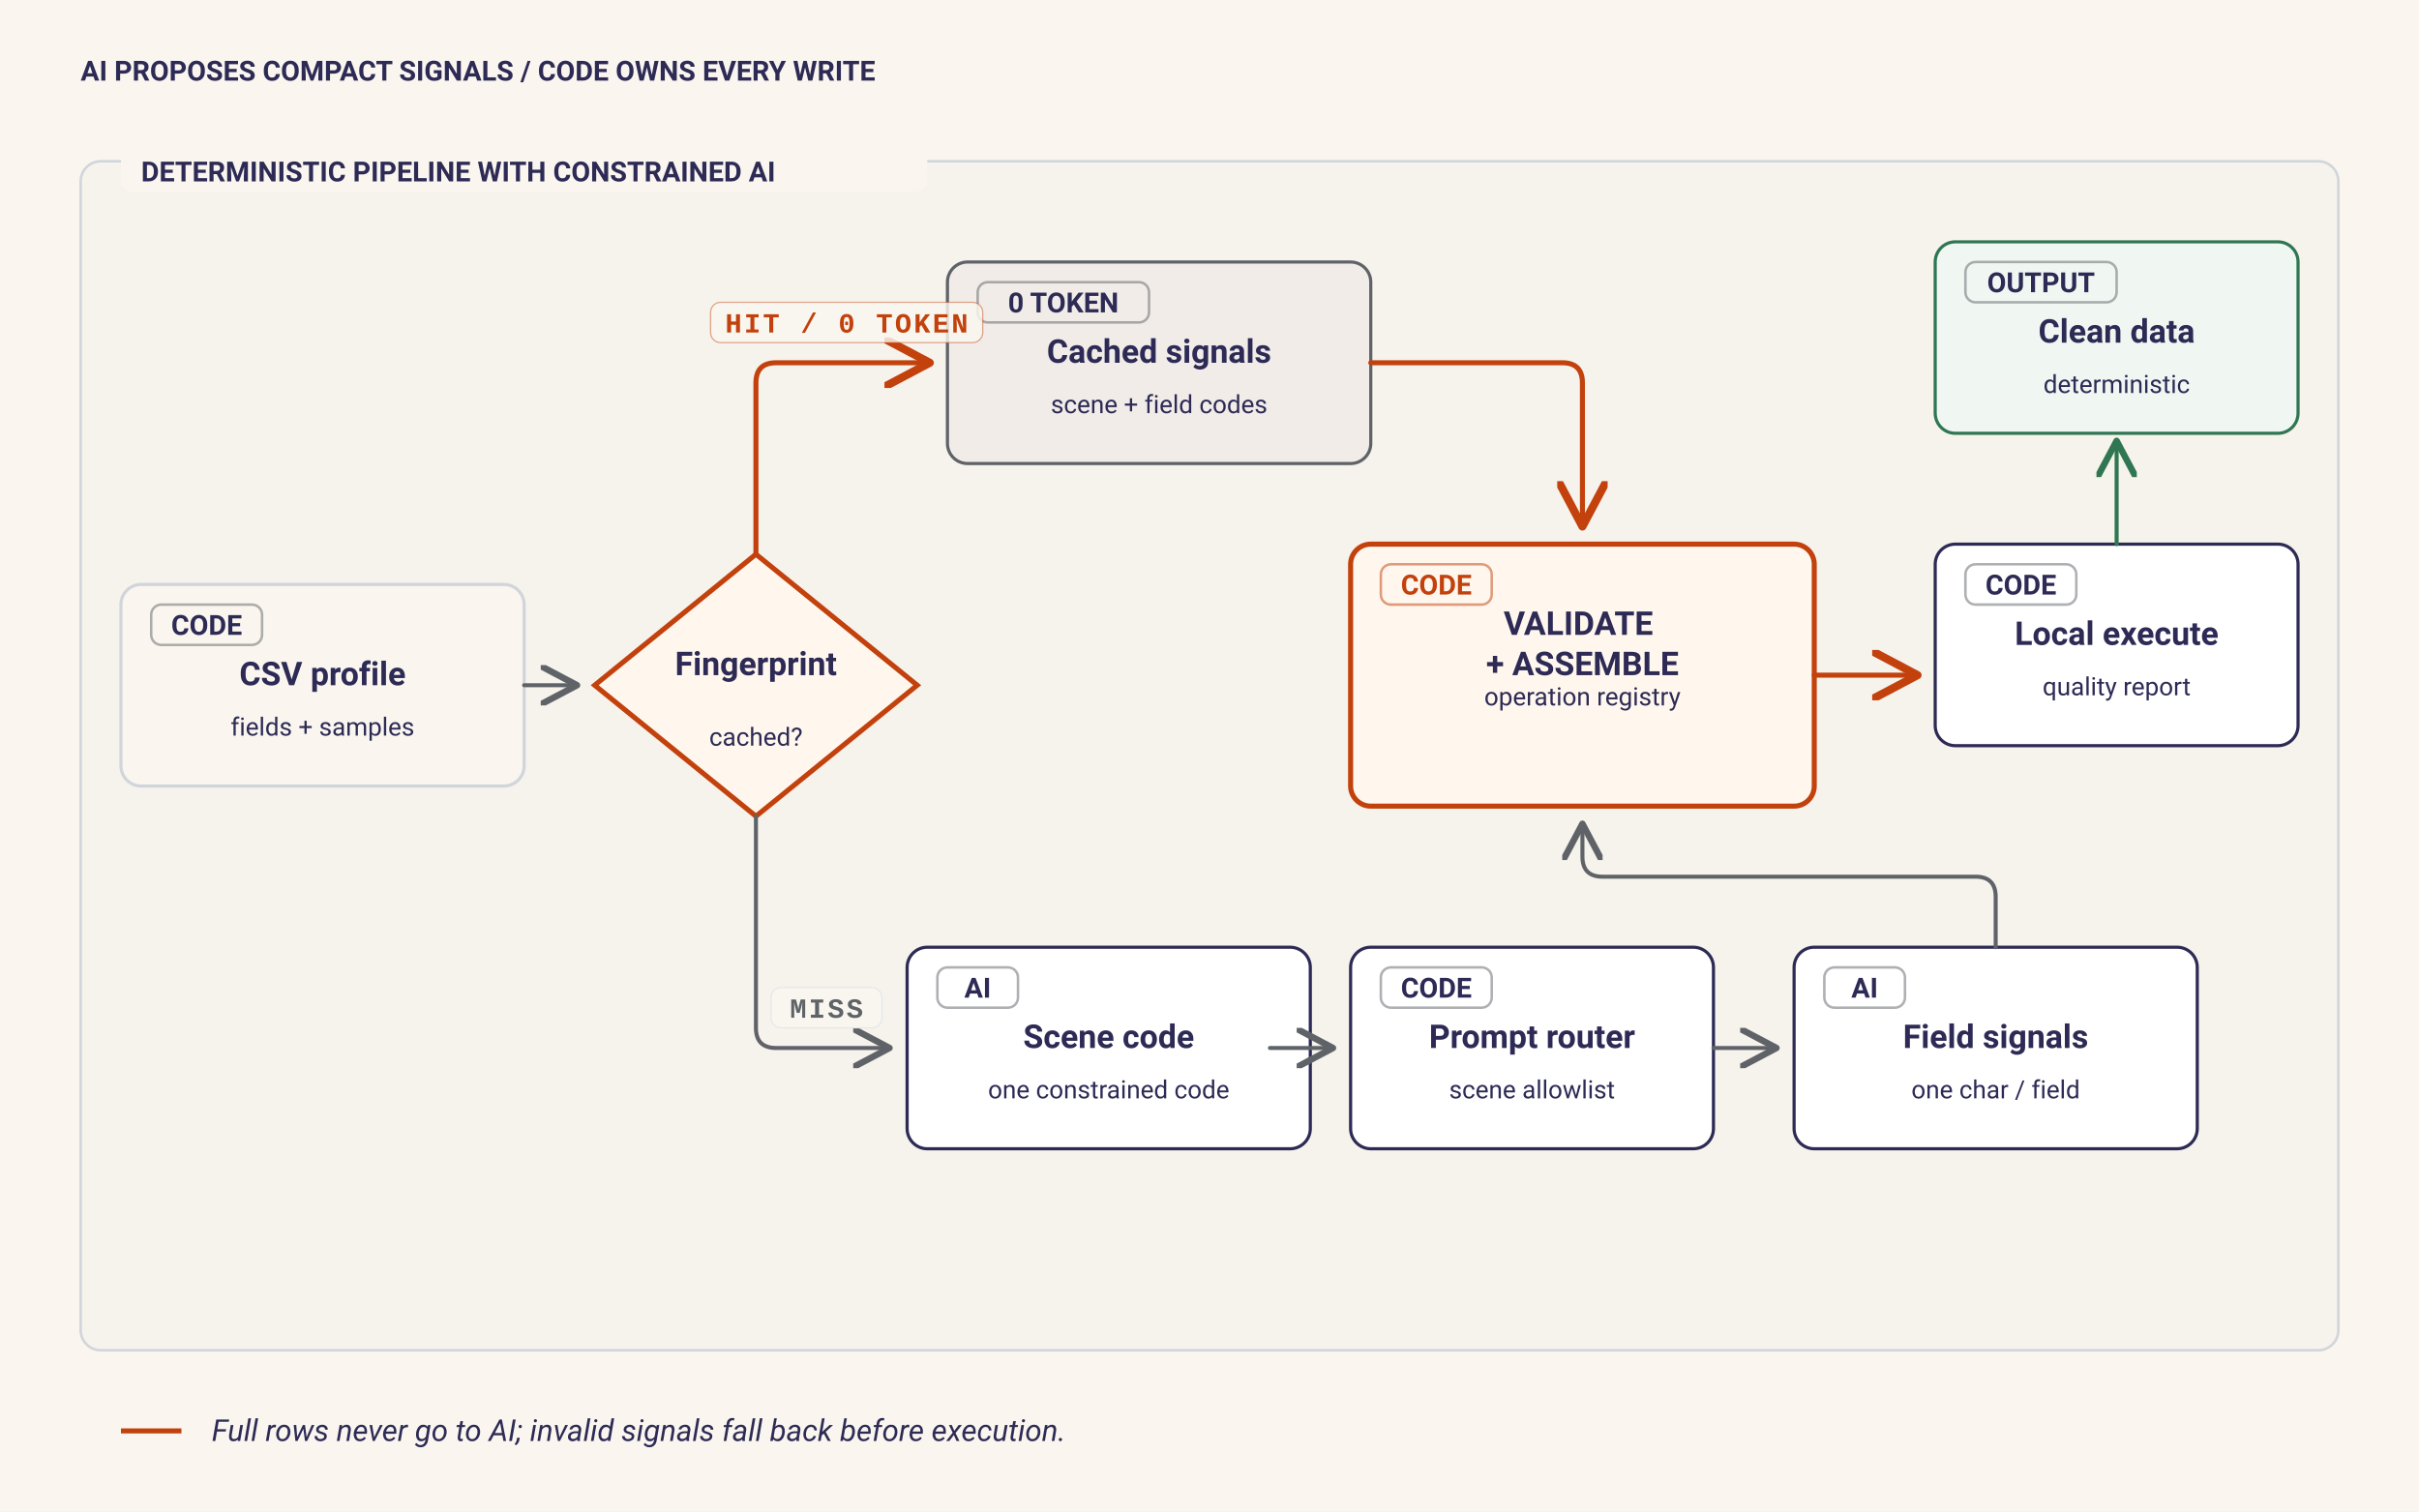
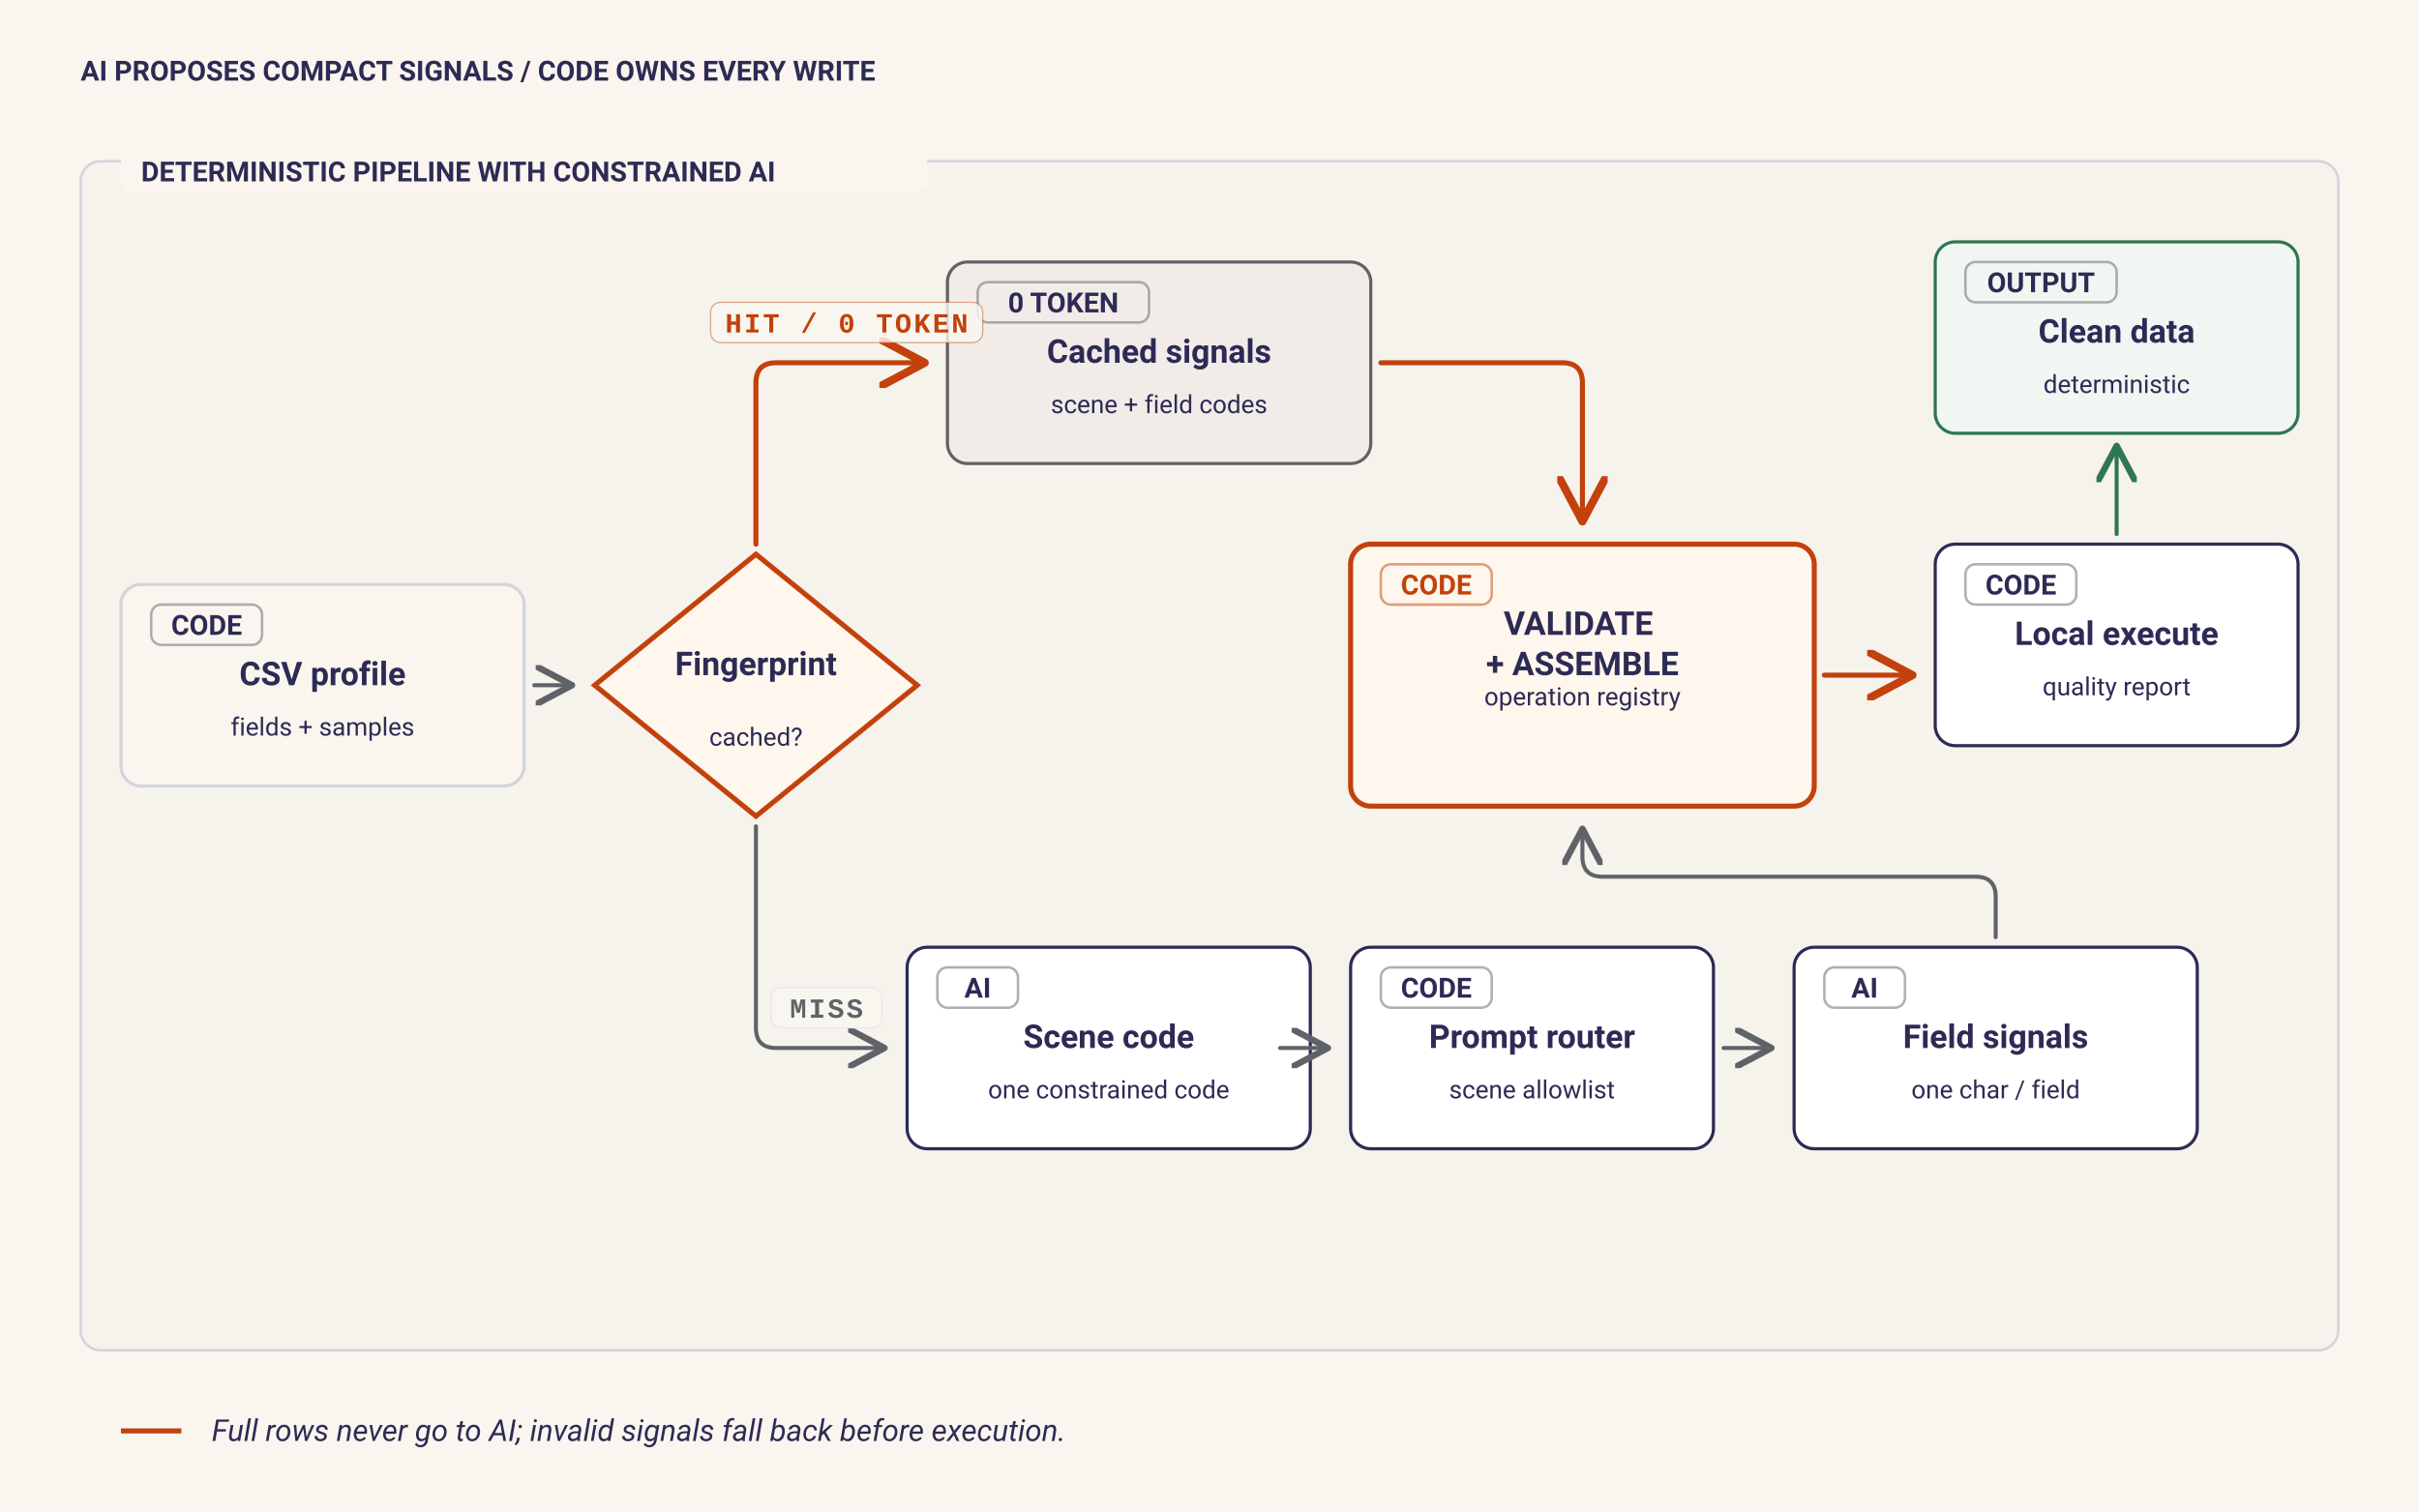
<svg xmlns="http://www.w3.org/2000/svg" class="editorial-diagram editorial-diagram-decision-maker diagram-typography-standard" viewBox="0 0 960 600" width="100%" role="img" aria-labelledby="decision-maker-title decision-maker-desc" preserveAspectRatio="xMidYMid meet">
  <defs>
    <marker id="decision-maker-arrow-default" markerWidth="10" markerHeight="10" refX="9" refY="5" orient="auto-start-reverse">
      <path d="M0.5,0.5 L9,5 L0.5,9.5" fill="none" stroke="#5f6368" stroke-width="1.6" stroke-linecap="round" stroke-linejoin="round" />
    </marker>
    <marker id="decision-maker-arrow-accent" markerWidth="10" markerHeight="10" refX="9" refY="5" orient="auto-start-reverse">
      <path d="M0.5,0.5 L9,5 L0.5,9.5" fill="none" stroke="#c2410c" stroke-width="1.6" stroke-linecap="round" stroke-linejoin="round" />
    </marker>
    <marker id="decision-maker-arrow-success" markerWidth="10" markerHeight="10" refX="9" refY="5" orient="auto-start-reverse">
      <path d="M0.5,0.5 L9,5 L0.5,9.5" fill="none" stroke="#2f7652" stroke-width="1.6" stroke-linecap="round" stroke-linejoin="round" />
    </marker>
    <marker id="decision-maker-arrow-danger" markerWidth="10" markerHeight="10" refX="9" refY="5" orient="auto-start-reverse">
      <path d="M0.5,0.5 L9,5 L0.5,9.5" fill="none" stroke="#a34444" stroke-width="1.6" stroke-linecap="round" stroke-linejoin="round" />
    </marker>
  </defs>
  <style>
.editorial-diagram text{font-family:-apple-system,BlinkMacSystemFont,'Segoe UI',Roboto,'Noto Sans SC',sans-serif;fill:#2d2b55;letter-spacing:0}
.zone&gt;rect:first-child{fill:#2d2b55;fill-opacity:.018;stroke:#d1d5db;stroke-width:1}
.zone-label-mask{fill:#faf6ef}
.connector-label rect{fill:#faf6ef;fill-opacity:.82}
.zone-label,.node-tag,.connector-label text,.label-eyebrow{font-family:'SFMono-Regular',Consolas,'Liberation Mono','Noto Sans Mono CJK SC',monospace;font-size:11px;font-weight:600;letter-spacing:.08em;fill:#5f6368}
.lane rect{fill:#faf6ef;stroke:#e5e7eb;stroke-width:1}.lane-tinted rect{fill:#2d2b55;fill-opacity:.018}
.lane line{stroke:#d1d5db;stroke-width:1}.lane-label{font-family:'SFMono-Regular',Consolas,'Liberation Mono','Noto Sans Mono CJK SC',monospace;font-size:11px;font-weight:600;fill:#5f6368;letter-spacing:.06em}
.connector{fill:none;stroke:#5f6368;stroke-width:1.6;stroke-linejoin:round;stroke-linecap:round}
.connector-accent{stroke:#c2410c;stroke-width:2}
.connector-success{stroke:#2f7652}.connector-danger{stroke:#a34444}
.connector-dashed{stroke-dasharray:6 4}
.node-mask,.decision-mask{fill:#faf6ef;stroke:none}
.node-box{fill:#ffffff;stroke:#2d2b55;stroke-width:1.25}
.node-muted .node-box{fill:#faf6ef;stroke:#d1d5db}
.node-store .node-box{fill:#2d2b55;fill-opacity:.045;stroke:#5f6368}
.node-optional .node-box{fill:#faf6ef;stroke:#d1d5db;stroke-dasharray:6 4}
.node-focal .node-box{fill:#fff7ed;stroke:#c2410c;stroke-width:2}
.node-success .node-box{fill:#f0f7f2;stroke:#2f7652}
.node-danger .node-box{fill:#fdf2f2;stroke:#a34444}
.node-tag-box{fill:none;stroke:#5f6368;stroke-opacity:.5}
.node-focal .node-tag-box{stroke:#c2410c}.node-focal .node-tag{fill:#c2410c}
.node-title,.decision-title{font-size:13px;font-weight:650}
.node-subtitle,.decision-subtitle{font-family:'SFMono-Regular',Consolas,'Liberation Mono','Noto Sans Mono CJK SC',monospace;font-size:10px;fill:#5f6368}
.decision-box{fill:#ffffff;stroke:#2d2b55;stroke-width:1.25}
.decision-focal .decision-box{fill:#fff7ed;stroke:#c2410c;stroke-width:2}
.connector-label rect{stroke:#e5e7eb;stroke-width:.5}
.connector-label-accent rect{stroke:#c2410c;stroke-opacity:.45}.connector-label-accent text{fill:#c2410c}
.connector-label-success rect{stroke:#2f7652;stroke-opacity:.45}.connector-label-success text{fill:#2f7652}
.connector-label-danger rect{stroke:#a34444;stroke-opacity:.45}.connector-label-danger text{fill:#a34444}
.connector-label-dashed rect{stroke:#5f6368;stroke-dasharray:3 2}.connector-label-dashed text{fill:#5f6368}
.annotation line{stroke:#c2410c;stroke-width:2}.annotation text{font-size:12px;font-style:italic}
.label-metric{font-family:'SFMono-Regular',Consolas,'Liberation Mono','Noto Sans Mono CJK SC',monospace;font-size:12px;font-weight:600;fill:#c2410c}
.step-header rect{fill:#2d2b55;fill-opacity:.1}.step-header text{font-family:'SFMono-Regular',Consolas,'Liberation Mono','Noto Sans Mono CJK SC',monospace;font-size:11px;font-weight:600;fill:#5f6368}
.step-header .step-label{letter-spacing:.06em}.step-focal rect{fill:#f97316;fill-opacity:.16}.step-focal text{fill:#c2410c}
.diagram-typography-expanded .zone-label,.diagram-typography-expanded .node-tag,.diagram-typography-expanded .connector-label text,.diagram-typography-expanded .label-eyebrow{font-size:12px}
.diagram-typography-expanded .node-title,.diagram-typography-expanded .decision-title{font-size:14px}
.diagram-typography-expanded .node-subtitle,.diagram-typography-expanded .decision-subtitle{font-size:10px}
.diagram-typography-expanded .annotation text{font-size:13px}
</style>
  <rect width="960" height="600" fill="#faf6ef" />
  <g class="zone">
    <rect x="32" y="64" width="896" height="472" rx="8" />
    <rect class="zone-label-mask" x="48" y="60" width="320" height="16" rx="4" />
    <text class="zone-label" x="56" y="72">DETERMINISTIC PIPELINE WITH CONSTRAINED AI</text>
  </g>
  <g class="node node-muted">
    <rect class="node-mask" x="48" y="232" width="160" height="80" rx="8" />
    <rect class="node-box" x="48" y="232" width="160" height="80" rx="8" />
    <rect class="node-tag-box" x="60" y="240" width="44" height="16" rx="4" />
    <text class="node-tag" x="82" y="252" text-anchor="middle">CODE</text>
    <text class="node-title" text-anchor="middle">
      <tspan x="128" y="272">CSV profile</tspan>
    </text>
    <text class="node-subtitle" text-anchor="middle">
      <tspan x="128" y="292">fields + samples</tspan>
    </text>
  </g>
  <g class="decision decision-focal">
    <polygon class="decision-mask" points="300,220 364,272 300,324 236,272" />
    <polygon class="decision-box" points="300,220 364,272 300,324 236,272" />
    <text class="decision-title" text-anchor="middle">
      <tspan x="300" y="268">Fingerprint</tspan>
    </text>
    <text class="decision-subtitle" x="300" y="296" text-anchor="middle">cached?</text>
  </g>
  <g class="node node-store">
    <rect class="node-mask" x="376" y="104" width="168" height="80" rx="8" />
    <rect class="node-box" x="376" y="104" width="168" height="80" rx="8" />
    <rect class="node-tag-box" x="388" y="112" width="68" height="16" rx="4" />
    <text class="node-tag" x="422" y="124" text-anchor="middle">0 TOKEN</text>
    <text class="node-title" text-anchor="middle">
      <tspan x="460" y="144">Cached signals</tspan>
    </text>
    <text class="node-subtitle" text-anchor="middle">
      <tspan x="460" y="164">scene + field codes</tspan>
    </text>
  </g>
  <g class="node node-default">
    <rect class="node-mask" x="360" y="376" width="160" height="80" rx="8" />
    <rect class="node-box" x="360" y="376" width="160" height="80" rx="8" />
    <rect class="node-tag-box" x="372" y="384" width="32" height="16" rx="4" />
    <text class="node-tag" x="388" y="396" text-anchor="middle">AI</text>
    <text class="node-title" text-anchor="middle">
      <tspan x="440" y="416">Scene code</tspan>
    </text>
    <text class="node-subtitle" text-anchor="middle">
      <tspan x="440" y="436">one constrained code</tspan>
    </text>
  </g>
  <g class="node node-default">
    <rect class="node-mask" x="536" y="376" width="144" height="80" rx="8" />
    <rect class="node-box" x="536" y="376" width="144" height="80" rx="8" />
    <rect class="node-tag-box" x="548" y="384" width="44" height="16" rx="4" />
    <text class="node-tag" x="570" y="396" text-anchor="middle">CODE</text>
    <text class="node-title" text-anchor="middle">
      <tspan x="608" y="416">Prompt router</tspan>
    </text>
    <text class="node-subtitle" text-anchor="middle">
      <tspan x="608" y="436">scene allowlist</tspan>
    </text>
  </g>
  <g class="node node-default">
    <rect class="node-mask" x="712" y="376" width="160" height="80" rx="8" />
    <rect class="node-box" x="712" y="376" width="160" height="80" rx="8" />
    <rect class="node-tag-box" x="724" y="384" width="32" height="16" rx="4" />
    <text class="node-tag" x="740" y="396" text-anchor="middle">AI</text>
    <text class="node-title" text-anchor="middle">
      <tspan x="792" y="416">Field signals</tspan>
    </text>
    <text class="node-subtitle" text-anchor="middle">
      <tspan x="792" y="436">one char / field</tspan>
    </text>
  </g>
  <g class="node node-focal">
    <rect class="node-mask" x="536" y="216" width="184" height="104" rx="8" />
    <rect class="node-box" x="536" y="216" width="184" height="104" rx="8" />
    <rect class="node-tag-box" x="548" y="224" width="44" height="16" rx="4" />
    <text class="node-tag" x="570" y="236" text-anchor="middle">CODE</text>
    <text class="node-title" text-anchor="middle">
      <tspan x="628" y="252">VALIDATE</tspan>
      <tspan x="628" y="268">+ ASSEMBLE</tspan>
    </text>
    <text class="node-subtitle" text-anchor="middle">
      <tspan x="628" y="280">operation registry</tspan>
    </text>
  </g>
  <g class="node node-default">
    <rect class="node-mask" x="768" y="216" width="144" height="80" rx="8" />
    <rect class="node-box" x="768" y="216" width="144" height="80" rx="8" />
    <rect class="node-tag-box" x="780" y="224" width="44" height="16" rx="4" />
    <text class="node-tag" x="802" y="236" text-anchor="middle">CODE</text>
    <text class="node-title" text-anchor="middle">
      <tspan x="840" y="256">Local execute</tspan>
    </text>
    <text class="node-subtitle" text-anchor="middle">
      <tspan x="840" y="276">quality report</tspan>
    </text>
  </g>
  <g class="node node-success">
    <rect class="node-mask" x="768" y="96" width="144" height="76" rx="8" />
    <rect class="node-box" x="768" y="96" width="144" height="76" rx="8" />
    <rect class="node-tag-box" x="780" y="104" width="60" height="16" rx="4" />
    <text class="node-tag" x="810" y="116" text-anchor="middle">OUTPUT</text>
    <text class="node-title" text-anchor="middle">
      <tspan x="840" y="136">Clean data</tspan>
    </text>
    <text class="node-subtitle" text-anchor="middle">
      <tspan x="840" y="156">deterministic</tspan>
    </text>
  </g>
-   <path class="connector connector-default" d="M 208 272 L 229 272" marker-end="url(#decision-maker-arrow-default)" />
-   <path class="connector connector-accent" d="M 300 220 L 300 152 Q 300 144 308 144 L 369 144" marker-end="url(#decision-maker-arrow-accent)" />
-   <path class="connector connector-default" d="M 300 324 L 300 408 Q 300 416 308 416 L 353 416" marker-end="url(#decision-maker-arrow-default)" />
-   <path class="connector connector-default" d="M 504 416 L 529 416" marker-end="url(#decision-maker-arrow-default)" />
-   <path class="connector connector-default" d="M 680 416 L 705 416" marker-end="url(#decision-maker-arrow-default)" />
-   <path class="connector connector-accent" d="M 544 144 L 620 144 Q 628 144 628 152 L 628 209" marker-end="url(#decision-maker-arrow-accent)" />
-   <path class="connector connector-default" d="M 792 376 L 792 356 Q 792 348 784 348 L 636 348 Q 628 348 628 340 L 628 327" marker-end="url(#decision-maker-arrow-default)" />
-   <path class="connector connector-accent" d="M 720 268 L 761 268" marker-end="url(#decision-maker-arrow-accent)" />
-   <path class="connector connector-success" d="M 840 216 L 840 175" marker-end="url(#decision-maker-arrow-success)" />
+   <path class="connector connector-default" d="M 212 272 L 227 272" marker-end="url(#decision-maker-arrow-default)" />
+   <path class="connector connector-accent" d="M 300 216 L 300 152 Q 300 144 308 144 L 367 144" marker-end="url(#decision-maker-arrow-accent)" />
+   <path class="connector connector-default" d="M 300 328 L 300 408 Q 300 416 308 416 L 351 416" marker-end="url(#decision-maker-arrow-default)" />
+   <path class="connector connector-default" d="M 508 416 L 527 416" marker-end="url(#decision-maker-arrow-default)" />
+   <path class="connector connector-default" d="M 684 416 L 703 416" marker-end="url(#decision-maker-arrow-default)" />
+   <path class="connector connector-accent" d="M 548 144 L 620 144 Q 628 144 628 152 L 628 207" marker-end="url(#decision-maker-arrow-accent)" />
+   <path class="connector connector-default" d="M 792 372 L 792 356 Q 792 348 784 348 L 636 348 Q 628 348 628 340 L 628 329" marker-end="url(#decision-maker-arrow-default)" />
+   <path class="connector connector-accent" d="M 724 268 L 759 268" marker-end="url(#decision-maker-arrow-accent)" />
+   <path class="connector connector-success" d="M 840 212 L 840 177" marker-end="url(#decision-maker-arrow-success)" />
  <text class="label label-eyebrow" x="32" y="32" text-anchor="start">AI PROPOSES COMPACT SIGNALS / CODE OWNS EVERY WRITE</text>
  <g class="connector-label connector-label-accent">
    <rect x="282" y="120" width="108" height="16" rx="4" />
    <text x="336" y="132" text-anchor="middle">HIT / 0 TOKEN</text>
  </g>
  <g class="connector-label connector-label-default">
    <rect x="306" y="392" width="44" height="16" rx="4" />
    <text x="328" y="404" text-anchor="middle">MISS</text>
  </g>
  <g class="annotation">
    <line x1="48" y1="568" x2="72" y2="568" />
    <text x="84" y="572">Full rows never go to AI; invalid signals fall back before execution.</text>
  </g>
</svg>
